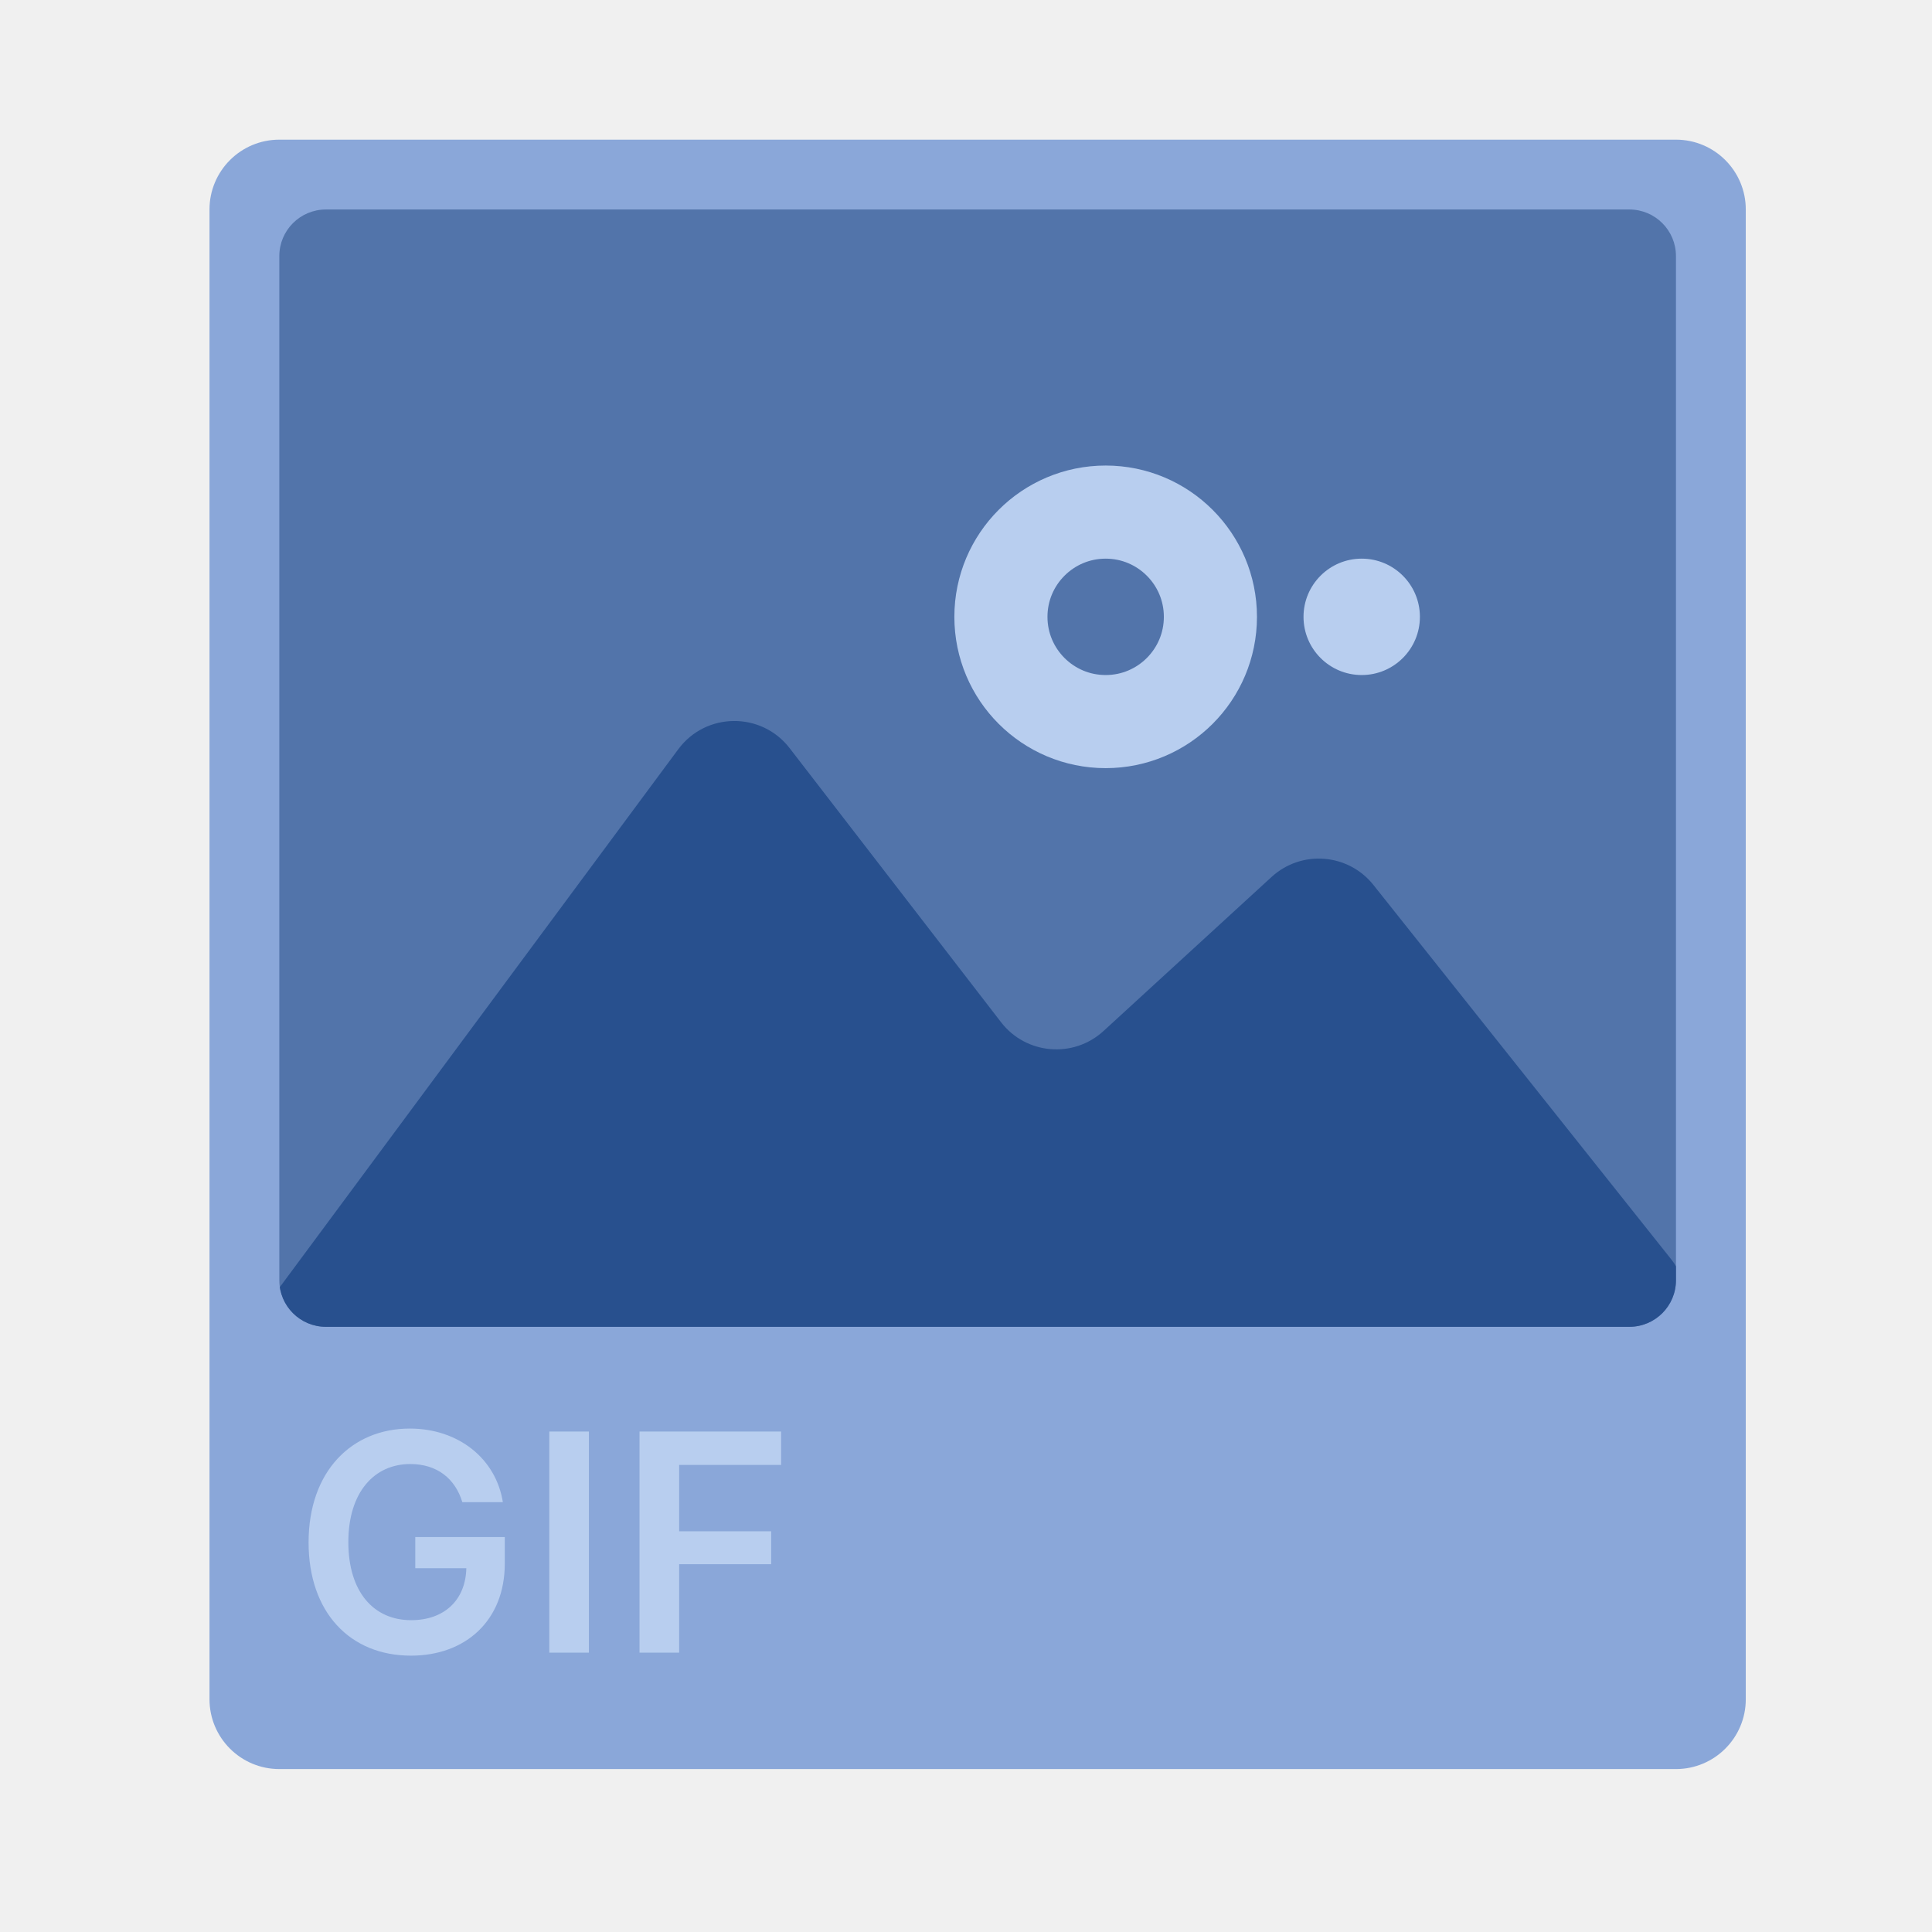
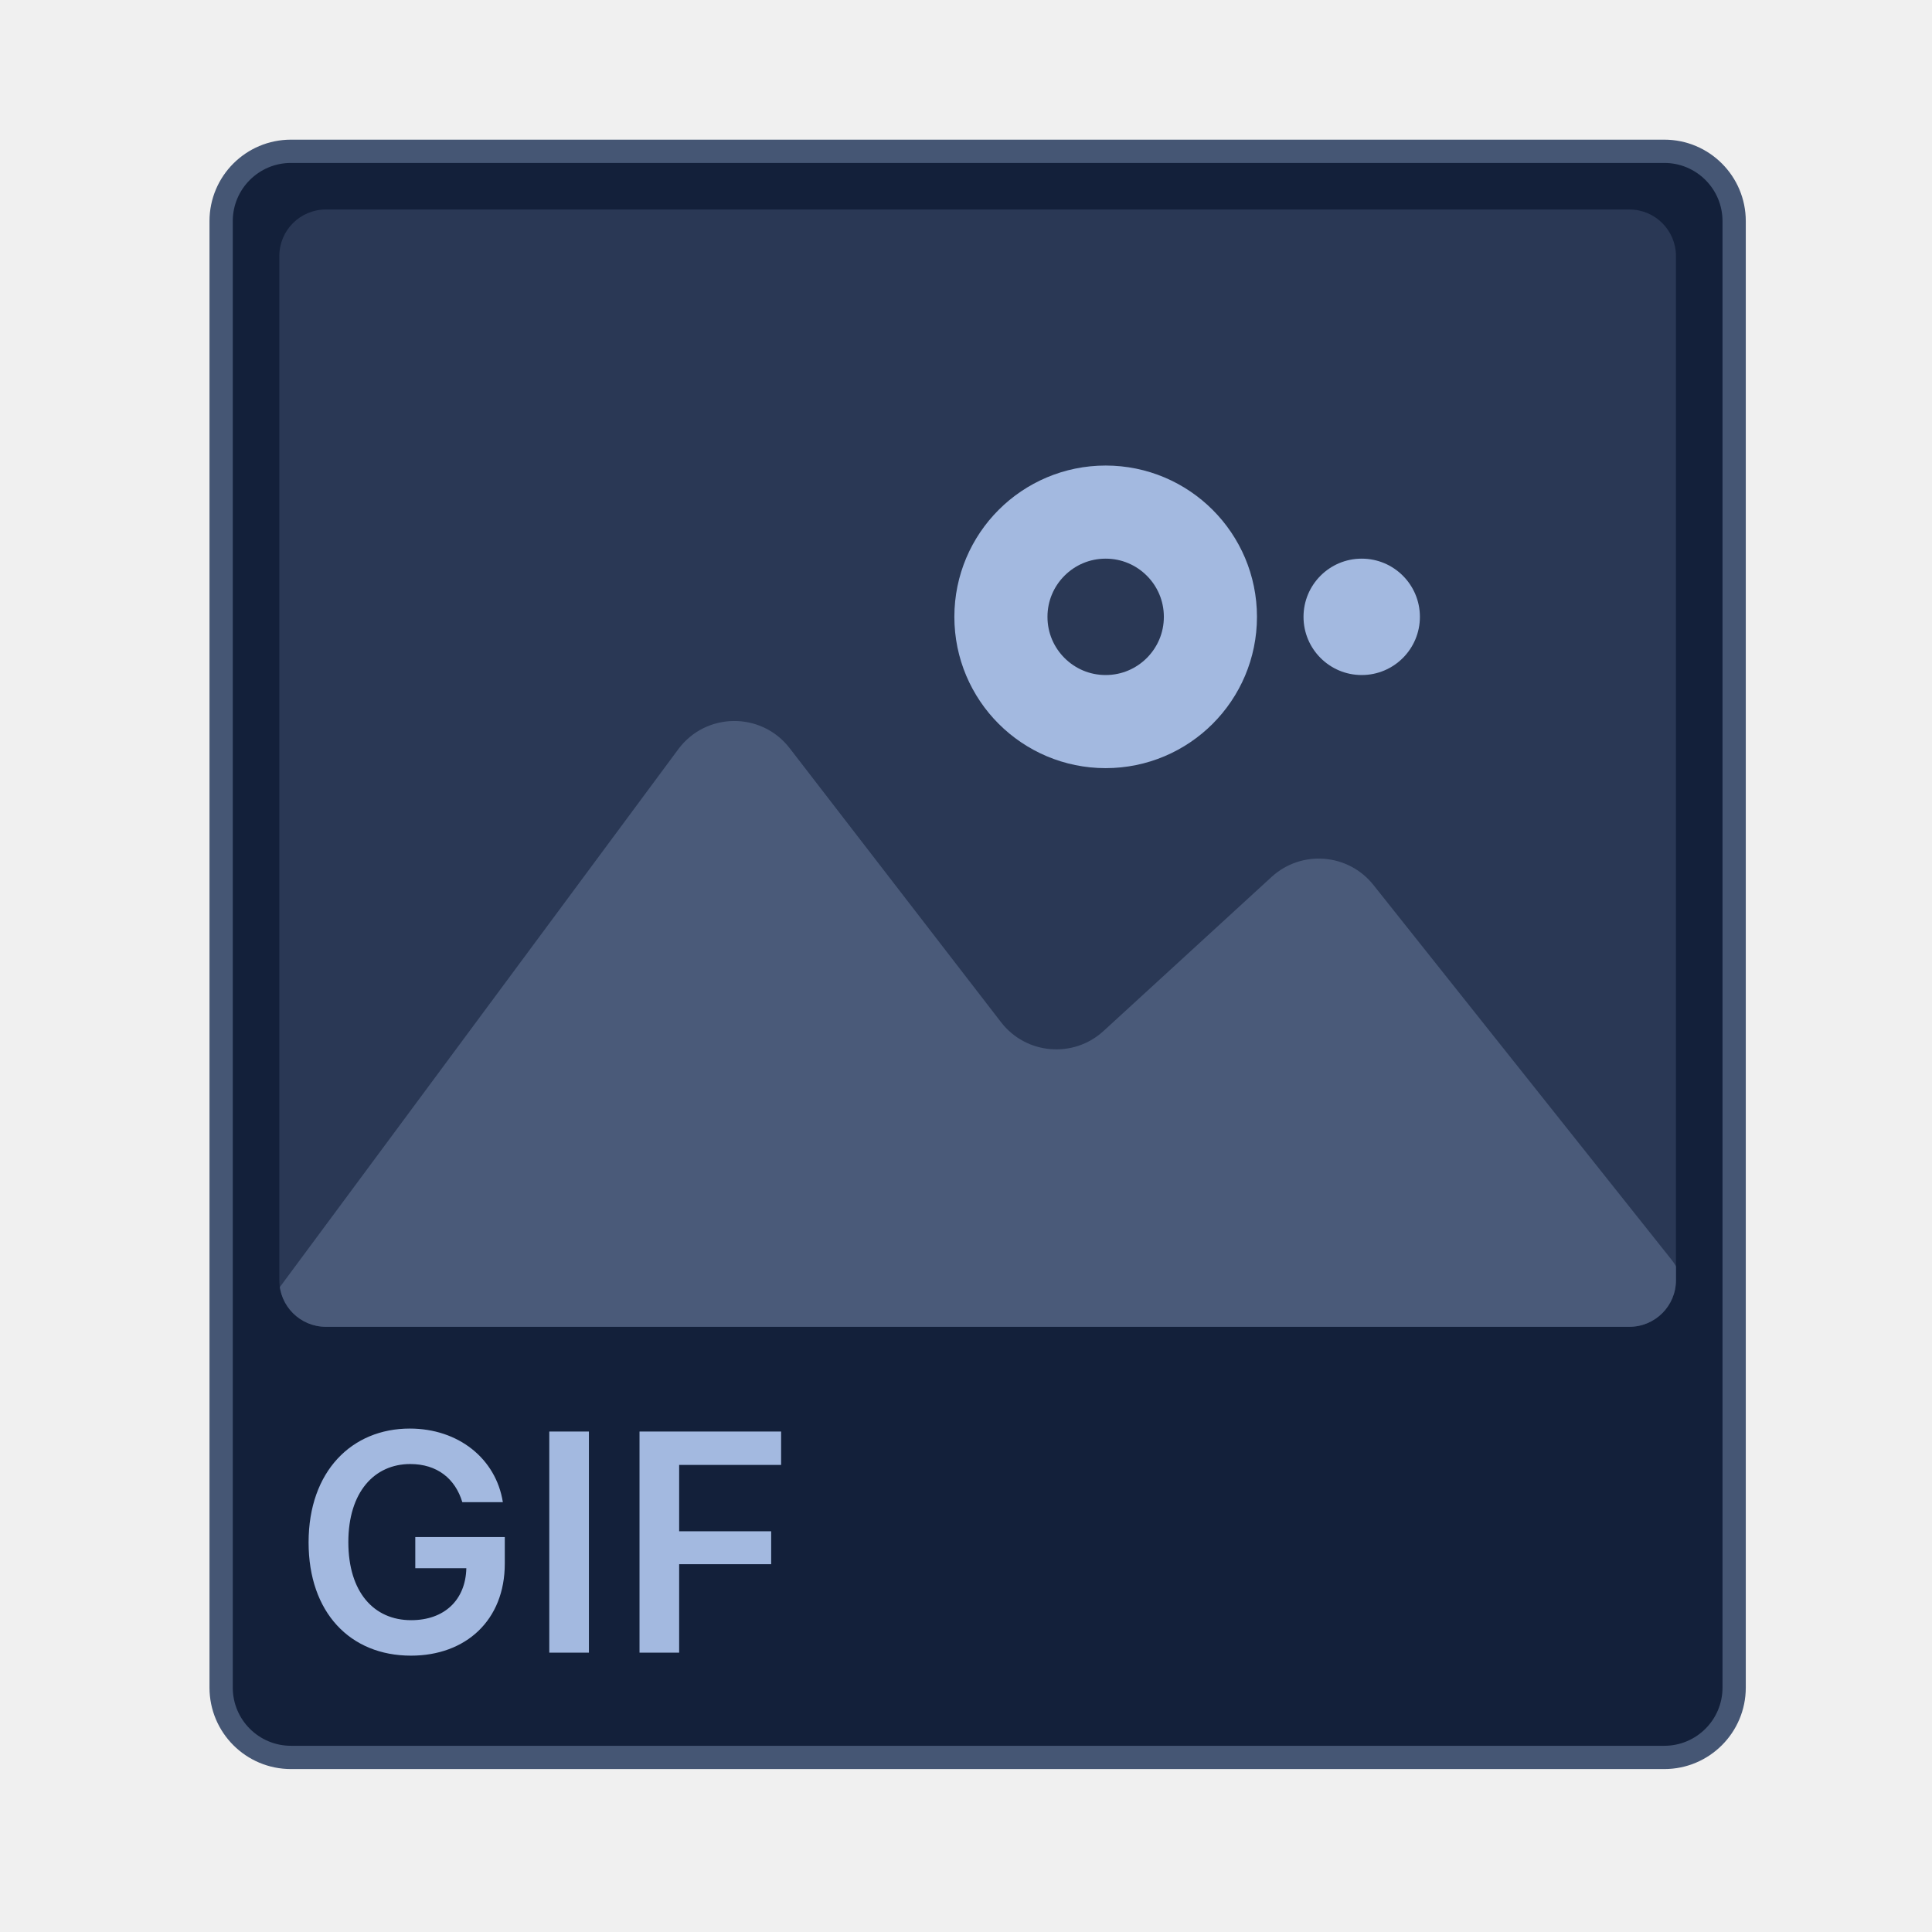
- <svg xmlns="http://www.w3.org/2000/svg" width="83" height="83" viewBox="0 0 83 83" fill="none">
-   <rect x="9" y="6" width="66" height="70" rx="3" fill="#8AA7D9" />
-   <rect x="12" y="9" width="60" height="48" rx="2" fill="#5274AA" />
-   <mask id="m" style="mask-type:alpha" maskUnits="userSpaceOnUse" x="12" y="9" width="60" height="48">
+ <svg xmlns="http://www.w3.org/2000/svg" viewBox="0 0 83 83" fill="none" role="img" aria-label="GIF file icon">
+   <rect x="9.5" y="6.5" width="65" height="69" rx="3" fill="#13203A" stroke="#455674" />
+   <rect x="12" y="9" width="60" height="48" rx="2" fill="#2A3855" />
+   <mask id="m49752207" style="mask-type:alpha" maskUnits="userSpaceOnUse" x="12" y="9" width="60" height="48">
    <rect x="12" y="9" width="60" height="48" rx="2" fill="#fff" />
  </mask>
-   <g mask="url(#m)">
-     <path d="M29.138 32.189L11.835 55.547C11.614 55.846 11.454 56.186 11.363 56.547C10.922 58.314 12.238 60.033 14.059 60.067L63.005 60.991C63.333 60.997 63.659 60.949 63.971 60.85L70.352 58.82C72.354 58.183 73.098 55.738 71.79 54.093L59.003 38.018C57.92 36.657 55.91 36.499 54.628 37.674L47.408 44.293C46.112 45.48 44.078 45.305 43.005 43.914L33.924 32.142C32.708 30.566 30.323 30.589 29.138 32.189Z" fill="#28508E" />
+   <g mask="url(#m49752207)">
+     <path d="M29.138 32.189L11.835 55.547C11.614 55.846 11.454 56.186 11.363 56.547C10.922 58.314 12.238 60.033 14.059 60.067L63.005 60.991C63.333 60.997 63.659 60.949 63.971 60.85L70.352 58.82C72.354 58.183 73.098 55.738 71.79 54.093L59.003 38.018C57.92 36.657 55.91 36.499 54.628 37.674L47.408 44.293C46.112 45.48 44.078 45.305 43.005 43.914L33.924 32.142C32.708 30.566 30.323 30.589 29.138 32.189Z" fill="#4A5A79" />
  </g>
-   <circle cx="47.5" cy="26.5" r="4.5" stroke-width="4" stroke="#B8CEEF" />
-   <circle cx="58.5" cy="26.5" r="2.5" fill="#B8CEEF" />
-   <path d="M17.656 71.128C20.002 71.128 21.686 69.616 21.686 67.174V66.033H17.841V67.372H20.034C20.002 68.737 19.091 69.604 17.662 69.604C16.062 69.604 14.965 68.399 14.965 66.25C14.965 64.095 16.088 62.896 17.624 62.896C18.778 62.896 19.556 63.521 19.862 64.535H21.603C21.309 62.667 19.696 61.372 17.605 61.372C15.118 61.372 13.257 63.202 13.257 66.263C13.257 69.266 15.036 71.128 17.656 71.128ZM25.3 61.5H23.598V71.0H25.3ZM27.474 71.0H29.177V67.2H33.13V65.785H29.177V62.935H33.557V61.5H27.474Z" fill="#B8CEEF" />
+   <circle cx="47.5" cy="26.5" r="4.5" stroke-width="4" stroke="#A3B9E0" />
+   <circle cx="58.5" cy="26.5" r="2.5" fill="#A3B9E0" />
+   <path d="M17.656 71.128C20.002 71.128 21.686 69.616 21.686 67.174V66.033H17.841V67.372H20.034C20.002 68.737 19.091 69.604 17.662 69.604C16.062 69.604 14.965 68.399 14.965 66.25C14.965 64.095 16.088 62.896 17.624 62.896C18.778 62.896 19.556 63.521 19.862 64.535H21.603C21.309 62.667 19.696 61.372 17.605 61.372C15.118 61.372 13.257 63.202 13.257 66.263C13.257 69.266 15.036 71.128 17.656 71.128ZM25.3 61.5H23.598V71.0H25.3ZM27.474 71.0H29.177V67.2H33.13V65.785H29.177V62.935H33.557V61.5H27.474Z" fill="#A3B9E0" />
</svg>
